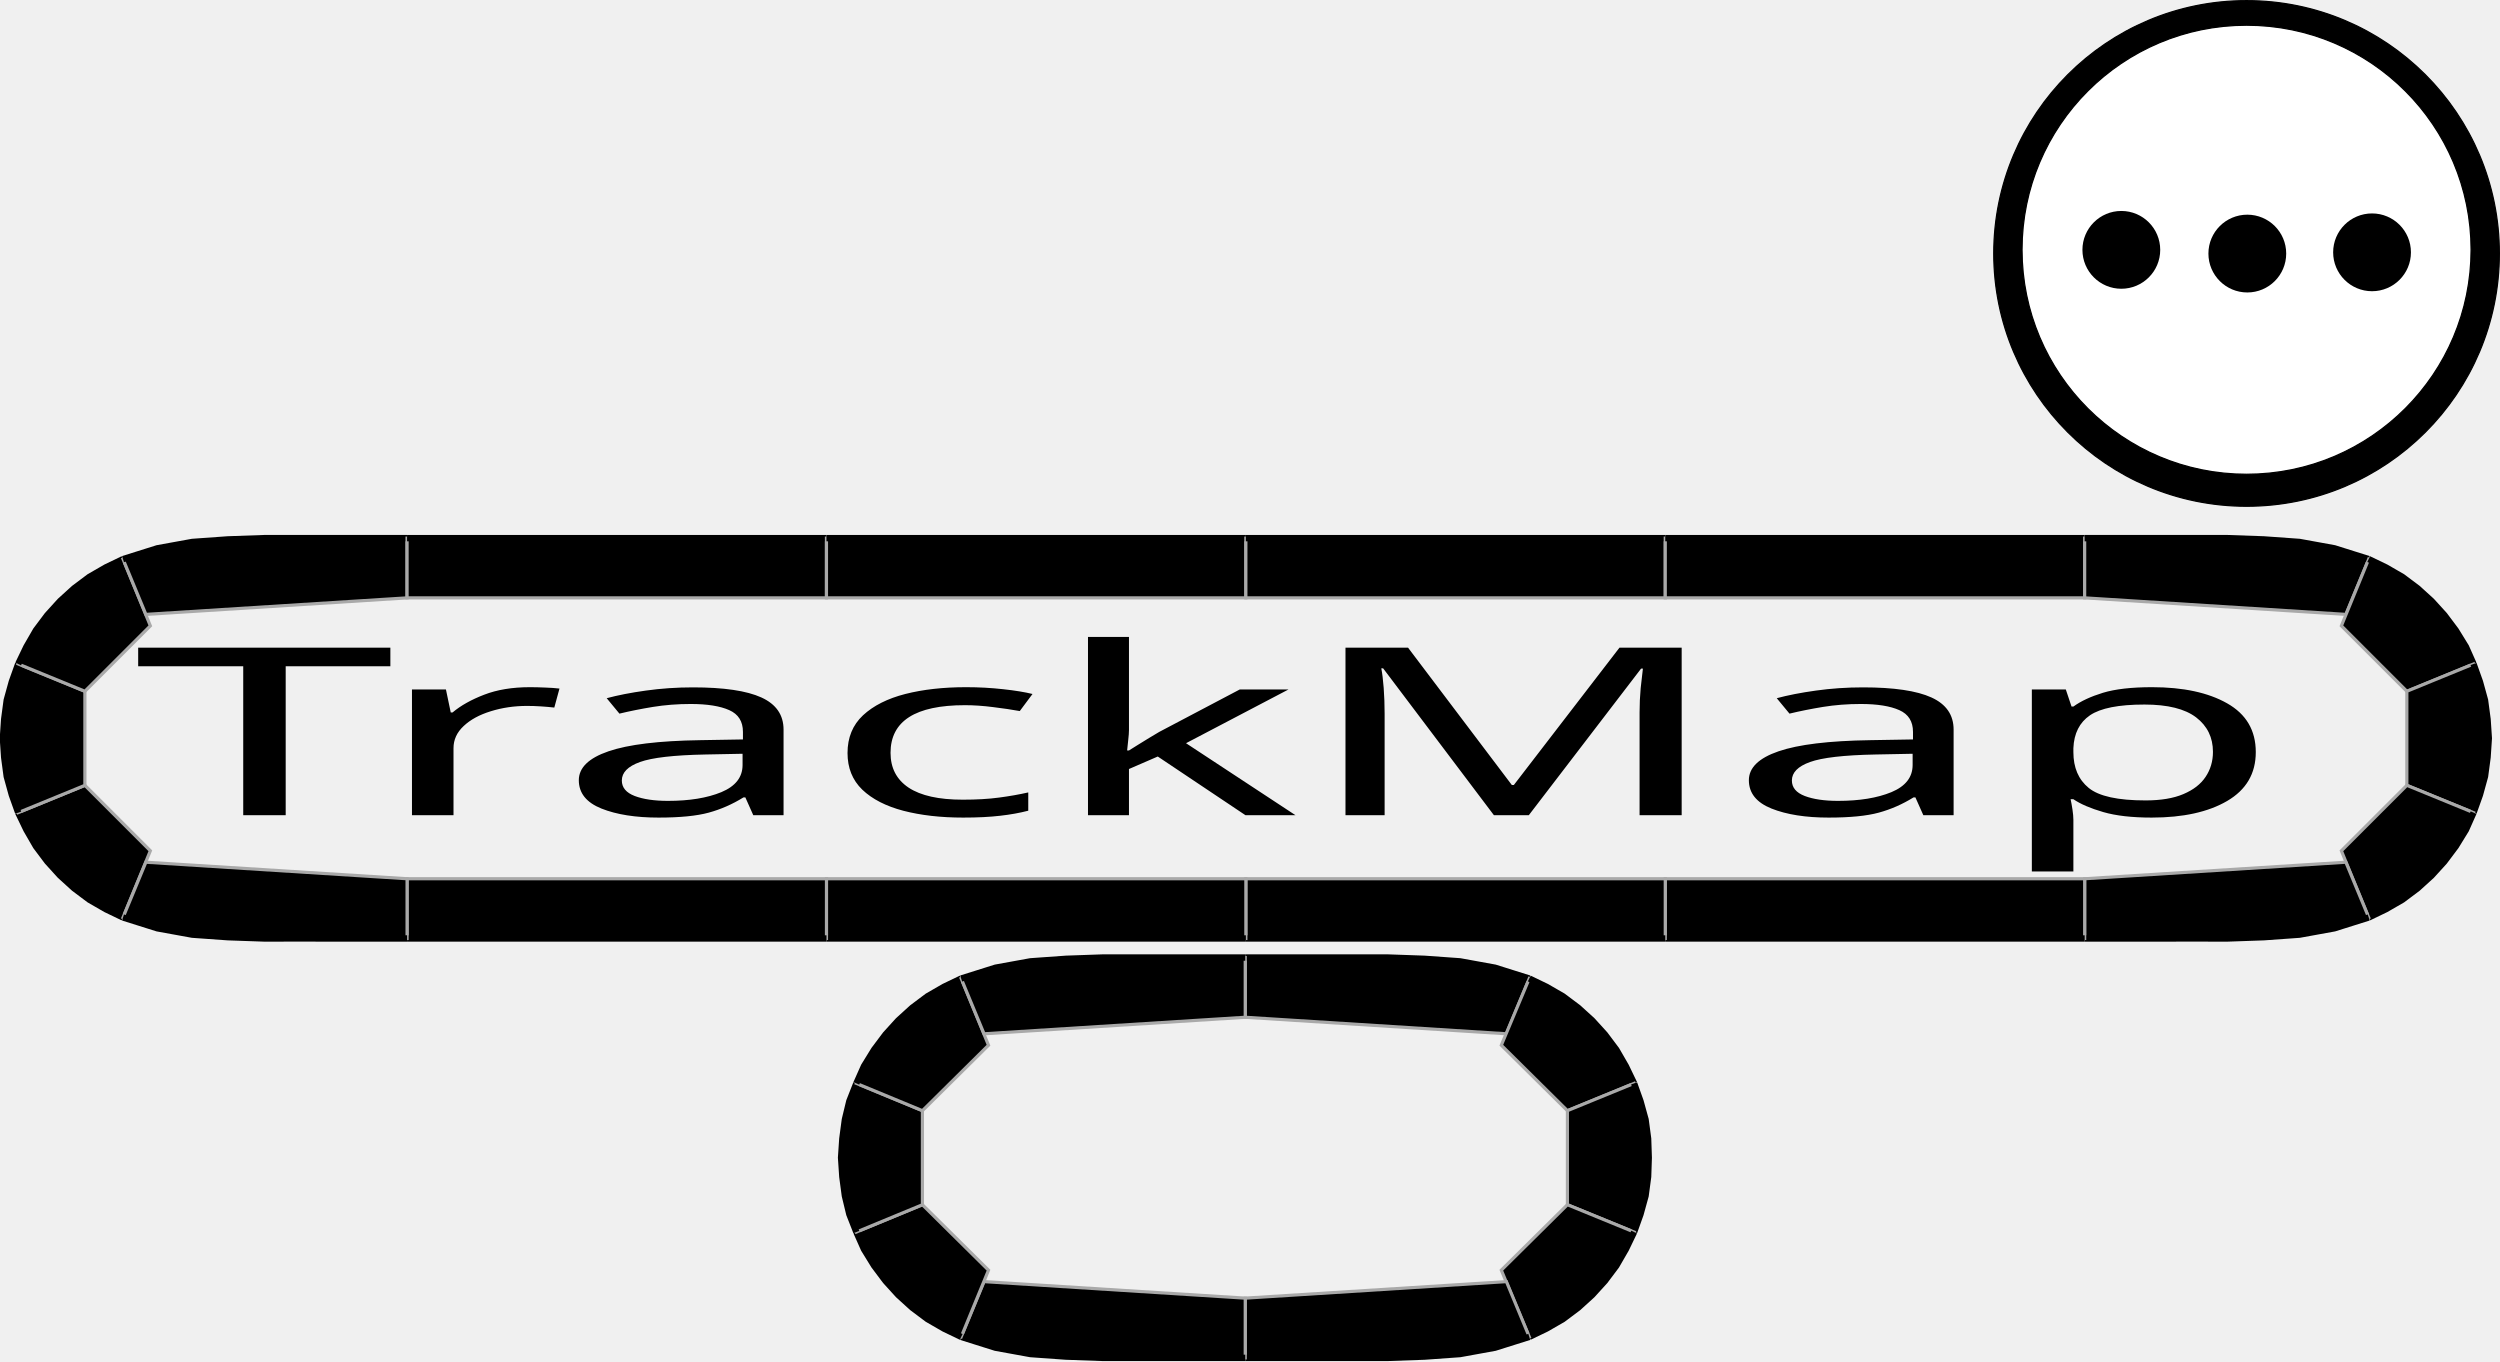
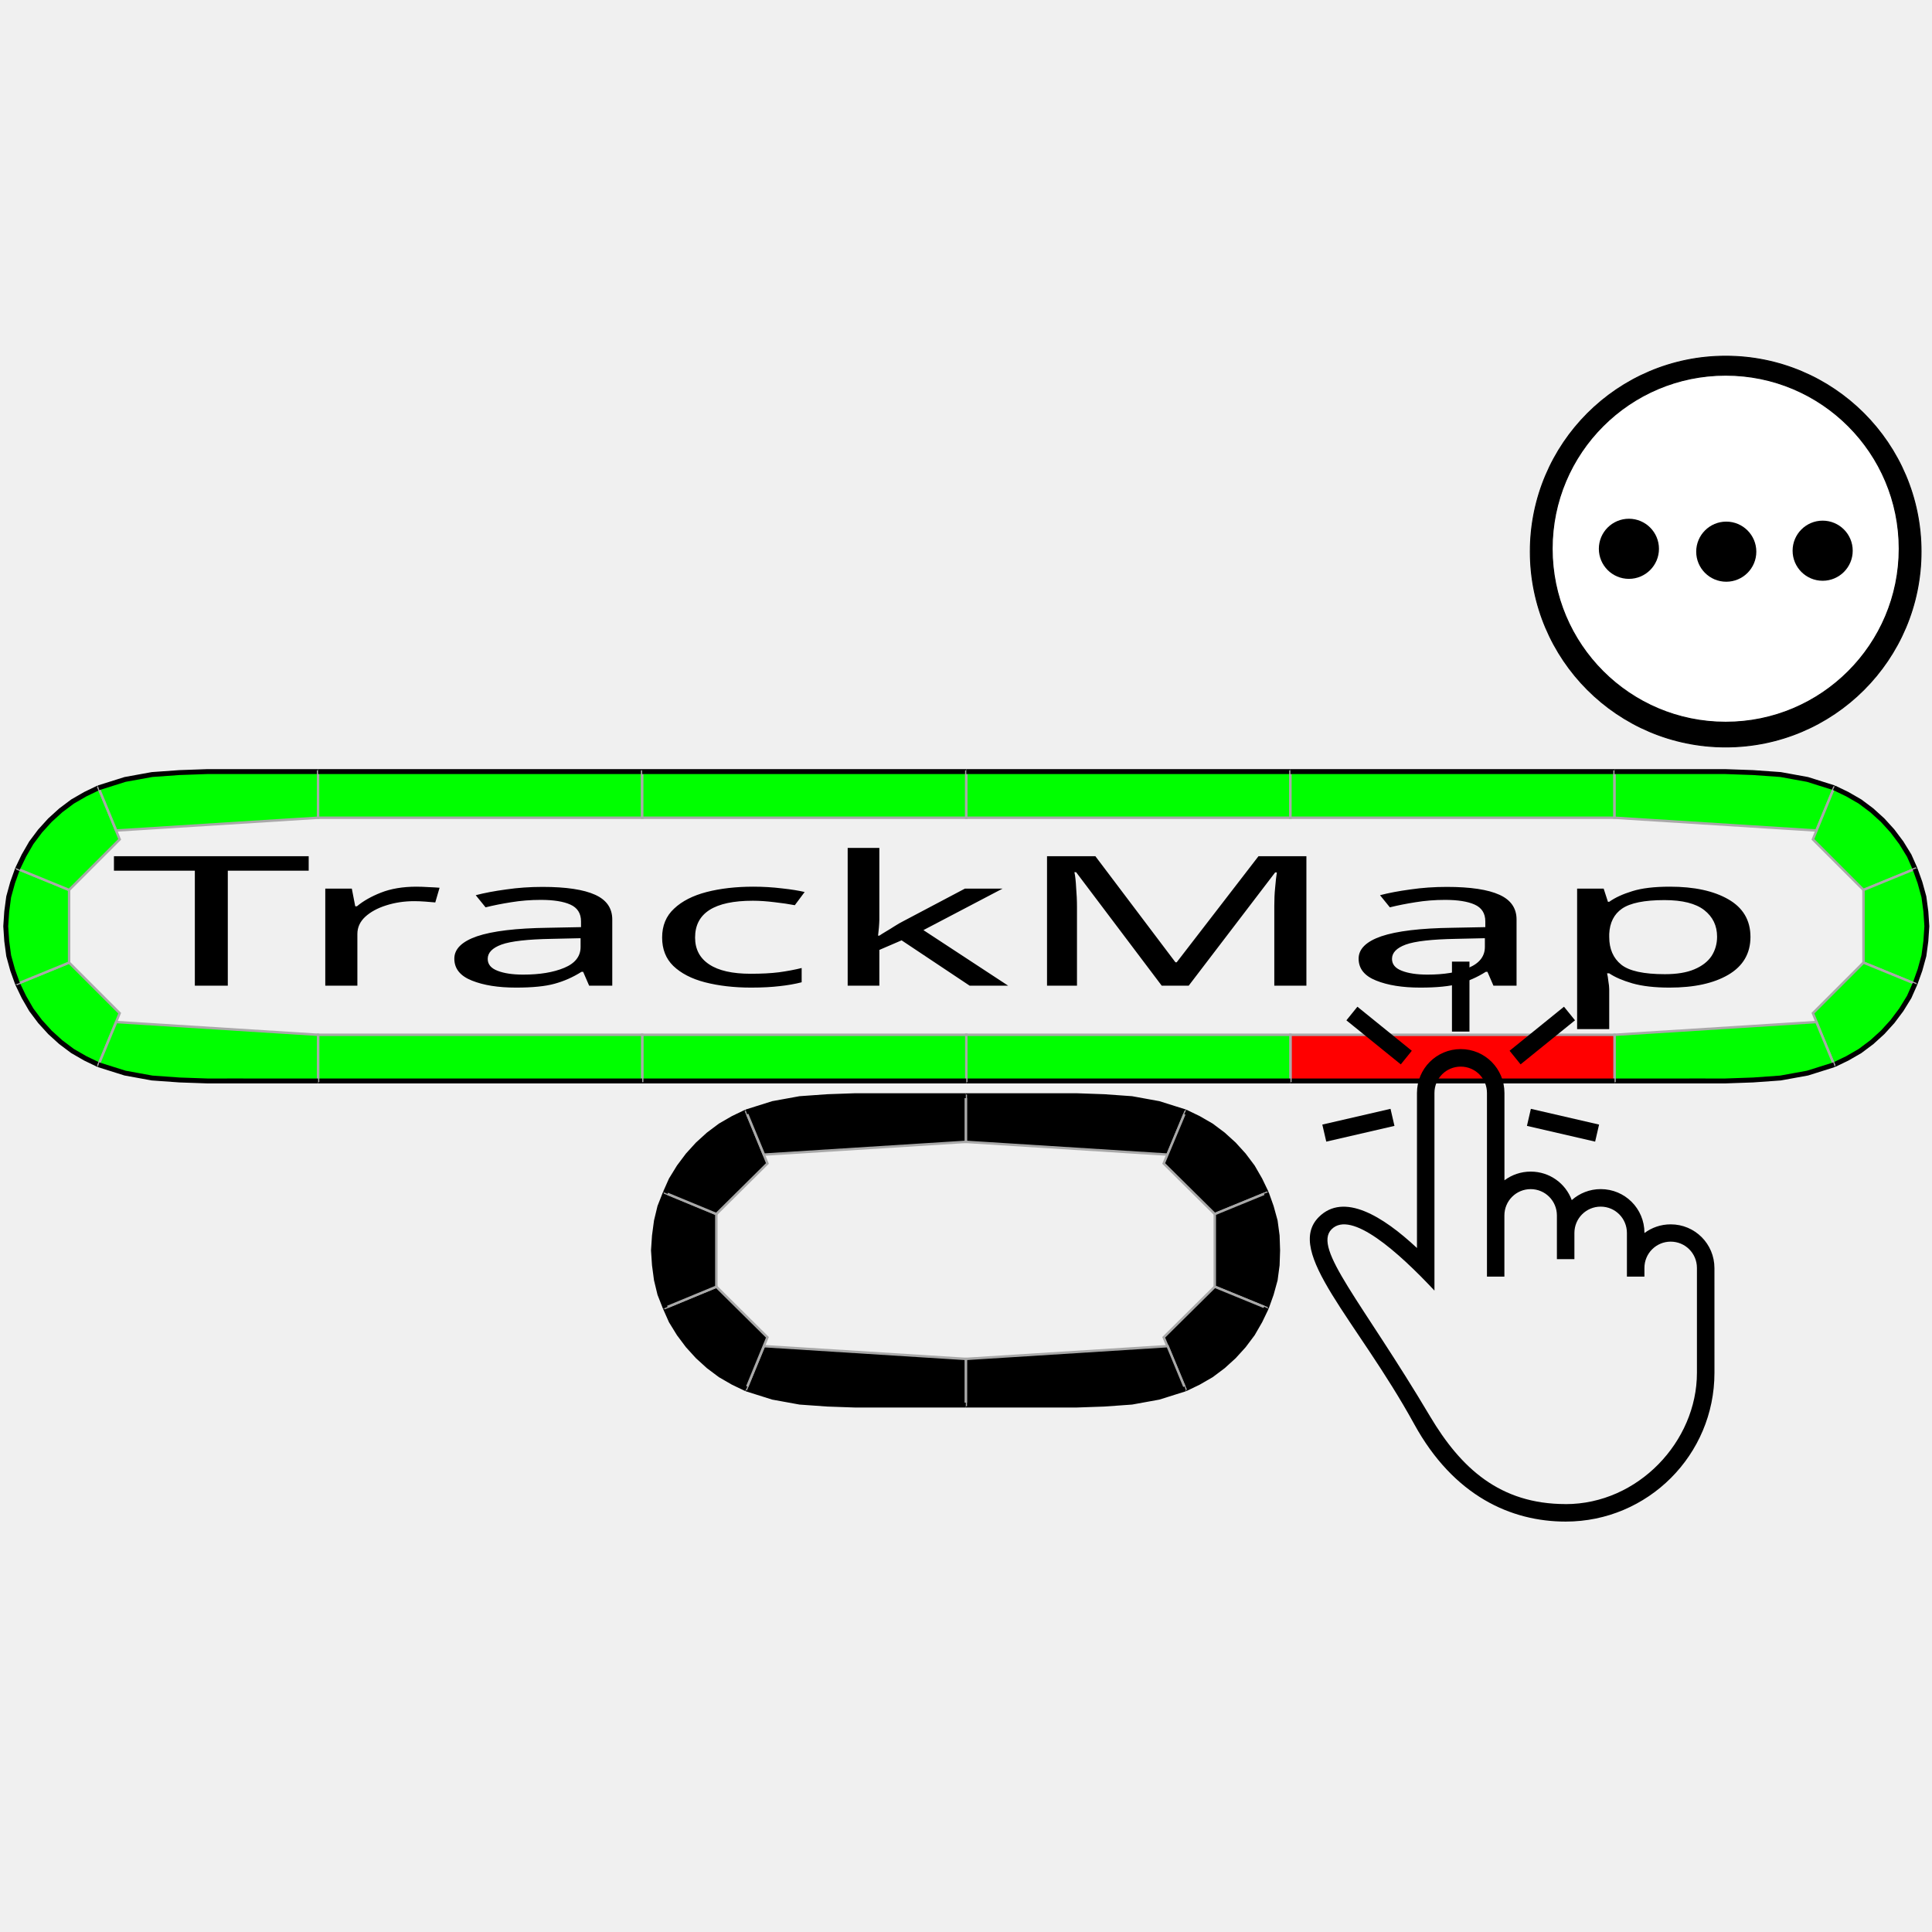
- <svg xmlns="http://www.w3.org/2000/svg" version="1.1" viewBox="-0.736 -0.745 300 163.326" id="svg1077" width="300" height="163.326">
+ <svg xmlns="http://www.w3.org/2000/svg" version="1.1" viewBox="-0.736 -0.745 100 100" id="svg1077" width="100" height="100">
  <defs id="defs11">
    <marker id="secArrow-blue" markerWidth="3" markerHeight="4" refX="3" refY="2" orient="auto">
      <path d="M 3,2 0,4 V 0 l 3,2" fill="#0000ff" style="fill-opacity:0.5;stroke:none" id="path2" />
    </marker>
    <marker id="secArrow-seagreen" markerWidth="3" markerHeight="4" refX="3" refY="2" orient="auto">
      <path d="M 3,2 0,4 V 0 l 3,2" fill="#2e8b57" style="fill-opacity:0.5;stroke:none" id="path5" />
    </marker>
    <marker id="secArrow-orange" markerWidth="3" markerHeight="4" refX="3" refY="2" orient="auto">
      <path d="M 3,2 0,4 V 0 l 3,2" fill="#ffa500" style="fill-opacity:0.5;stroke:none" id="path8" />
    </marker>
  </defs>
-   <g id="g1900" transform="matrix(76.2545,0,0,76.2545,48.11176,111.8717)">
+   <g id="g1900" transform="matrix(25.41817,0,0,25.41817,15.72738,55.20545)">
    <g id="g2045">
-       <g id="g21" style="fill:#000000">
-         <polygon points="-0.566,-0.121 -0.584,-0.145 -0.599,-0.171 -0.612,-0.198 -0.507,-0.241 -0.404,-0.138 -0.447,-0.033 -0.474,-0.046 -0.5,-0.061 -0.524,-0.079 -0.546,-0.099 " style="fill:#000000;stroke:#a9a9a9;stroke-width:0.005" id="polygon13" />
-         <polyline points="-0.447,-0.033 -0.474,-0.046 -0.5,-0.061 -0.524,-0.079 -0.546,-0.099 -0.566,-0.121 -0.584,-0.145 -0.599,-0.171 -0.612,-0.198 " style="fill:#000000;stroke:#000000;stroke-width:0.01" id="polyline15" />
-         <polygon points="-0.431,-0.124 -0.462,-0.1 -0.457,-0.061 " style="fill:#000000;stroke-width:0" id="polygon17" />
-         <text x="-0.534" y="-0.111" font-size="0.05px" style="fill:#000000" id="text19">0</text>
+       <g id="g21" style="fill:#00ff00">
+         <polygon points="-0.524,-0.079 -0.546,-0.099 -0.566,-0.121 -0.584,-0.145 -0.599,-0.171 -0.612,-0.198 -0.507,-0.241 -0.404,-0.138 -0.447,-0.033 -0.474,-0.046 -0.5,-0.061 " style="fill:#00ff00;stroke:#a9a9a9;stroke-width:0.005" id="polygon13" />
+         <polyline points="-0.447,-0.033 -0.474,-0.046 -0.5,-0.061 -0.524,-0.079 -0.546,-0.099 -0.566,-0.121 -0.584,-0.145 -0.599,-0.171 -0.612,-0.198 " style="fill:#00ff00;stroke:#000000;stroke-width:0.01" id="polyline15" />
+         <polygon points="-0.431,-0.124 -0.462,-0.1 -0.457,-0.061 " style="fill:#00ff00;stroke-width:0" id="polygon17" />
+         <text x="-0.534" y="-0.111" font-size="0.05px" style="fill:#00ff00" id="text19">0</text>
      </g>
      <g id="g31" style="fill:#000000">
-         <polygon points="-0.634,-0.345 -0.63,-0.375 -0.622,-0.404 -0.612,-0.432 -0.507,-0.389 -0.507,-0.241 -0.612,-0.198 -0.622,-0.226 -0.63,-0.255 -0.634,-0.285 -0.636,-0.315 " style="fill:#000000;stroke:#a9a9a9;stroke-width:0.005" id="polygon23" />
-         <polyline points="-0.612,-0.198 -0.622,-0.226 -0.63,-0.255 -0.634,-0.285 -0.636,-0.315 -0.634,-0.345 -0.63,-0.375 -0.622,-0.404 -0.612,-0.432 " style="fill:#000000;stroke:#000000;stroke-width:0.01" id="polyline25" />
-         <polygon points="-0.536,-0.251 -0.575,-0.257 -0.599,-0.225 " style="fill:#000000;stroke-width:0" id="polygon27" />
-         <text x="-0.607" y="-0.287" font-size="0.05px" style="fill:#000000" id="text29">1</text>
+         <polygon points="-0.634,-0.285 -0.636,-0.315 -0.634,-0.345 -0.63,-0.375 -0.622,-0.404 -0.612,-0.432 -0.507,-0.389 -0.507,-0.241 -0.612,-0.198 -0.622,-0.226 -0.63,-0.255 " style="fill:#00ff00;stroke:#a9a9a9;stroke-width:0.005" id="polygon23" />
+         <polyline points="-0.612,-0.198 -0.622,-0.226 -0.63,-0.255 -0.634,-0.285 -0.636,-0.315 -0.634,-0.345 -0.63,-0.375 -0.622,-0.404 -0.612,-0.432 " style="fill:#00ff00;stroke:#000000;stroke-width:0.01" id="polyline25" />
      </g>
-       <g id="g41" style="fill:#000000">
-         <polygon points="-0.524,-0.551 -0.5,-0.569 -0.474,-0.584 -0.447,-0.597 -0.404,-0.492 -0.507,-0.389 -0.612,-0.432 -0.599,-0.459 -0.584,-0.485 -0.566,-0.509 -0.546,-0.531 " style="fill:#000000;stroke:#a9a9a9;stroke-width:0.005" id="polygon33" />
-         <polyline points="-0.612,-0.432 -0.599,-0.459 -0.584,-0.485 -0.566,-0.509 -0.546,-0.531 -0.524,-0.551 -0.5,-0.569 -0.474,-0.584 -0.447,-0.597 " style="fill:#000000;stroke:#000000;stroke-width:0.01" id="polyline35" />
-         <polygon points="-0.521,-0.416 -0.545,-0.447 -0.584,-0.442 " style="fill:#000000;stroke-width:0" id="polygon37" />
-         <text x="-0.534" y="-0.463" font-size="0.05px" style="fill:#000000" id="text39">2</text>
+       <g id="g41" style="fill:#00ff00">
+         <polygon points="-0.566,-0.509 -0.546,-0.531 -0.524,-0.551 -0.5,-0.569 -0.474,-0.584 -0.447,-0.597 -0.404,-0.492 -0.507,-0.389 -0.612,-0.432 -0.599,-0.459 -0.584,-0.485 " style="fill:#00ff00;stroke:#a9a9a9;stroke-width:0.005" id="polygon33" />
+         <polyline points="-0.612,-0.432 -0.599,-0.459 -0.584,-0.485 -0.566,-0.509 -0.546,-0.531 -0.524,-0.551 -0.5,-0.569 -0.474,-0.584 -0.447,-0.597 " style="fill:#00ff00;stroke:#000000;stroke-width:0.01" id="polyline35" />
+         <polygon points="-0.521,-0.416 -0.545,-0.447 -0.584,-0.442 " style="fill:#00ff00;stroke-width:0" id="polygon37" />
+         <text x="-0.534" y="-0.463" font-size="0.05px" style="fill:#00ff00" id="text39">2</text>
      </g>
-       <g id="g51" style="fill:#000000">
-         <polygon points="-0.169,-0.63 -0.113,-0.63 -0.056,-0.63 -5.55112e-17,-0.63 -1.02474e-16,-0.536 -0.411,-0.51 -0.447,-0.597 -0.393,-0.614 -0.338,-0.624 -0.282,-0.628 -0.225,-0.63 " style="fill:#000000;stroke:#a9a9a9;stroke-width:0.005" id="polygon43" />
-         <polyline points="-0.447,-0.597 -0.393,-0.614 -0.338,-0.624 -0.282,-0.628 -0.225,-0.63 -0.169,-0.63 -0.113,-0.63 -0.056,-0.63 -5.55112e-17,-0.63 " style="fill:#000000;stroke:#000000;stroke-width:0.01" id="polyline45" />
-         <polygon points="-0.4,-0.535 -0.392,-0.569 -0.421,-0.588 " style="fill:#000000;stroke-width:0" id="polygon47" />
-         <text x="-0.248" y="-0.559" font-size="0.05px" style="fill:#000000" id="text49">3</text>
+       <g id="g51" style="fill:#00ff00">
+         <polygon points="-0.282,-0.628 -0.225,-0.63 -0.169,-0.63 -0.113,-0.63 -0.056,-0.63 -5.55112e-17,-0.63 -1.02474e-16,-0.536 -0.411,-0.51 -0.447,-0.597 -0.393,-0.614 -0.338,-0.624 " style="fill:#00ff00;stroke:#a9a9a9;stroke-width:0.005" id="polygon43" />
+         <polyline points="-0.447,-0.597 -0.393,-0.614 -0.338,-0.624 -0.282,-0.628 -0.225,-0.63 -0.169,-0.63 -0.113,-0.63 -0.056,-0.63 -5.55112e-17,-0.63 " style="fill:#00ff00;stroke:#000000;stroke-width:0.01" id="polyline45" />
+         <polygon points="-0.4,-0.535 -0.392,-0.569 -0.421,-0.588 " style="fill:#00ff00;stroke-width:0" id="polygon47" />
+         <text x="-0.248" y="-0.559" font-size="0.05px" style="fill:#00ff00" id="text49">3</text>
      </g>
-       <g id="g61" style="fill:#000000">
-         <polygon points="0.412,-0.63 0.495,-0.63 0.578,-0.63 0.66,-0.63 0.66,-0.536 -9.72555e-17,-0.536 -5.55112e-17,-0.63 0.083,-0.63 0.165,-0.63 0.247,-0.63 0.33,-0.63 " style="fill:#000000;stroke:#a9a9a9;stroke-width:0.005" id="polygon53" />
-         <polyline points="-5.55112e-17,-0.63 0.083,-0.63 0.165,-0.63 0.247,-0.63 0.33,-0.63 0.412,-0.63 0.495,-0.63 0.578,-0.63 0.66,-0.63 " style="fill:#000000;stroke:#000000;stroke-width:0.01" id="polyline55" />
-         <polygon points="0.02,-0.555 0.04,-0.583 0.02,-0.611 " style="fill:#000000;stroke-width:0" id="polygon57" />
-         <text x="0.306" y="-0.559" font-size="0.05px" style="fill:#000000" id="text59">4</text>
+       <g id="g61" style="fill:#00ff00">
+         <polygon points="0.247,-0.63 0.33,-0.63 0.412,-0.63 0.495,-0.63 0.578,-0.63 0.66,-0.63 0.66,-0.536 -9.72555e-17,-0.536 -5.55112e-17,-0.63 0.083,-0.63 0.165,-0.63 " style="fill:#00ff00;stroke:#a9a9a9;stroke-width:0.005" id="polygon53" />
+         <polyline points="-5.55112e-17,-0.63 0.083,-0.63 0.165,-0.63 0.247,-0.63 0.33,-0.63 0.412,-0.63 0.495,-0.63 0.578,-0.63 0.66,-0.63 " style="fill:#00ff00;stroke:#000000;stroke-width:0.01" id="polyline55" />
+         <polygon points="0.02,-0.555 0.04,-0.583 0.02,-0.611 " style="fill:#00ff00;stroke-width:0" id="polygon57" />
+         <text x="0.306" y="-0.559" font-size="0.05px" style="fill:#00ff00" id="text59">4</text>
      </g>
-       <g id="g71" style="fill:#000000">
-         <polygon points="1.073,-0.63 1.155,-0.63 1.238,-0.63 1.32,-0.63 1.32,-0.536 0.66,-0.536 0.66,-0.63 0.743,-0.63 0.825,-0.63 0.907,-0.63 0.99,-0.63 " style="fill:#000000;stroke:#a9a9a9;stroke-width:0.005" id="polygon63" />
-         <polyline points="0.66,-0.63 0.743,-0.63 0.825,-0.63 0.907,-0.63 0.99,-0.63 1.073,-0.63 1.155,-0.63 1.238,-0.63 1.32,-0.63 " style="fill:#000000;stroke:#000000;stroke-width:0.01" id="polyline65" />
-         <polygon points="0.68,-0.555 0.7,-0.583 0.68,-0.611 " style="fill:#000000;stroke-width:0" id="polygon67" />
-         <text x="0.966" y="-0.559" font-size="0.05px" style="fill:#000000" id="text69">5</text>
+       <g id="g71" style="fill:#00ff00">
+         <polygon points="0.907,-0.63 0.99,-0.63 1.073,-0.63 1.155,-0.63 1.238,-0.63 1.32,-0.63 1.32,-0.536 0.66,-0.536 0.66,-0.63 0.743,-0.63 0.825,-0.63 " style="fill:#00ff00;stroke:#a9a9a9;stroke-width:0.005" id="polygon63" />
+         <polyline points="0.66,-0.63 0.743,-0.63 0.825,-0.63 0.907,-0.63 0.99,-0.63 1.073,-0.63 1.155,-0.63 1.238,-0.63 1.32,-0.63 " style="fill:#00ff00;stroke:#000000;stroke-width:0.01" id="polyline65" />
+         <polygon points="0.68,-0.555 0.7,-0.583 0.68,-0.611 " style="fill:#00ff00;stroke-width:0" id="polygon67" />
+         <text x="0.966" y="-0.559" font-size="0.05px" style="fill:#00ff00" id="text69">5</text>
      </g>
-       <g id="g81" style="fill:#000000">
-         <polygon points="1.732,-0.63 1.815,-0.63 1.897,-0.63 1.98,-0.63 1.98,-0.536 1.32,-0.536 1.32,-0.63 1.403,-0.63 1.485,-0.63 1.567,-0.63 1.65,-0.63 " style="fill:#000000;stroke:#a9a9a9;stroke-width:0.005" id="polygon73" />
-         <polyline points="1.32,-0.63 1.403,-0.63 1.485,-0.63 1.567,-0.63 1.65,-0.63 1.732,-0.63 1.815,-0.63 1.897,-0.63 1.98,-0.63 " style="fill:#000000;stroke:#000000;stroke-width:0.01" id="polyline75" />
-         <polygon points="1.34,-0.555 1.36,-0.583 1.34,-0.611 " style="fill:#000000;stroke-width:0" id="polygon77" />
-         <text x="1.627" y="-0.559" font-size="0.05px" style="fill:#000000" id="text79">6</text>
+       <g id="g81" style="fill:#00ff00">
+         <polygon points="1.567,-0.63 1.65,-0.63 1.732,-0.63 1.815,-0.63 1.897,-0.63 1.98,-0.63 1.98,-0.536 1.32,-0.536 1.32,-0.63 1.403,-0.63 1.485,-0.63 " style="fill:#00ff00;stroke:#a9a9a9;stroke-width:0.005" id="polygon73" />
+         <polyline points="1.32,-0.63 1.403,-0.63 1.485,-0.63 1.567,-0.63 1.65,-0.63 1.732,-0.63 1.815,-0.63 1.897,-0.63 1.98,-0.63 " style="fill:#00ff00;stroke:#000000;stroke-width:0.01" id="polyline75" />
+         <polygon points="1.34,-0.555 1.36,-0.583 1.34,-0.611 " style="fill:#00ff00;stroke-width:0" id="polygon77" />
+         <text x="1.627" y="-0.559" font-size="0.05px" style="fill:#00ff00" id="text79">6</text>
      </g>
-       <g id="g91" style="fill:#000000">
-         <polygon points="2.393,-0.63 2.475,-0.63 2.558,-0.63 2.64,-0.63 2.64,-0.536 1.98,-0.536 1.98,-0.63 2.062,-0.63 2.145,-0.63 2.228,-0.63 2.31,-0.63 " style="fill:#000000;stroke:#a9a9a9;stroke-width:0.005" id="polygon83" />
-         <polyline points="1.98,-0.63 2.062,-0.63 2.145,-0.63 2.228,-0.63 2.31,-0.63 2.393,-0.63 2.475,-0.63 2.558,-0.63 2.64,-0.63 " style="fill:#000000;stroke:#000000;stroke-width:0.01" id="polyline85" />
-         <polygon points="2,-0.555 2.02,-0.583 2,-0.611 " style="fill:#000000;stroke-width:0" id="polygon87" />
-         <text x="2.287" y="-0.559" font-size="0.05px" style="fill:#000000" id="text89">7</text>
+       <g id="g91" style="fill:#00ff00">
+         <polygon points="2.228,-0.63 2.31,-0.63 2.393,-0.63 2.475,-0.63 2.558,-0.63 2.64,-0.63 2.64,-0.536 1.98,-0.536 1.98,-0.63 2.062,-0.63 2.145,-0.63 " style="fill:#00ff00;stroke:#a9a9a9;stroke-width:0.005" id="polygon83" />
+         <polyline points="1.98,-0.63 2.062,-0.63 2.145,-0.63 2.228,-0.63 2.31,-0.63 2.393,-0.63 2.475,-0.63 2.558,-0.63 2.64,-0.63 " style="fill:#00ff00;stroke:#000000;stroke-width:0.01" id="polyline85" />
+         <polygon points="2,-0.555 2.02,-0.583 2,-0.611 " style="fill:#00ff00;stroke-width:0" id="polygon87" />
+         <text x="2.287" y="-0.559" font-size="0.05px" style="fill:#00ff00" id="text89">7</text>
      </g>
-       <g id="g101" style="fill:#000000">
-         <polygon points="2.922,-0.628 2.978,-0.624 3.033,-0.614 3.087,-0.597 3.051,-0.51 2.64,-0.536 2.64,-0.63 2.696,-0.63 2.753,-0.63 2.809,-0.63 2.865,-0.63 " style="fill:#000000;stroke:#a9a9a9;stroke-width:0.005" id="polygon93" />
-         <polyline points="2.64,-0.63 2.696,-0.63 2.753,-0.63 2.809,-0.63 2.865,-0.63 2.922,-0.628 2.978,-0.624 3.033,-0.614 3.087,-0.597 " style="fill:#000000;stroke:#000000;stroke-width:0.01" id="polyline95" />
-         <polygon points="2.66,-0.555 2.68,-0.583 2.66,-0.611 " style="fill:#000000;stroke-width:0" id="polygon97" />
-         <text x="2.841" y="-0.559" font-size="0.05px" style="fill:#000000" id="text99">8</text>
+       <g id="g101" style="fill:#00ff00">
+         <polygon points="2.809,-0.63 2.865,-0.63 2.922,-0.628 2.978,-0.624 3.033,-0.614 3.087,-0.597 3.051,-0.51 2.64,-0.536 2.64,-0.63 2.696,-0.63 2.753,-0.63 " style="fill:#00ff00;stroke:#a9a9a9;stroke-width:0.005" id="polygon93" />
+         <polyline points="2.64,-0.63 2.696,-0.63 2.753,-0.63 2.809,-0.63 2.865,-0.63 2.922,-0.628 2.978,-0.624 3.033,-0.614 3.087,-0.597 " style="fill:#00ff00;stroke:#000000;stroke-width:0.01" id="polyline95" />
+         <polygon points="2.66,-0.555 2.68,-0.583 2.66,-0.611 " style="fill:#00ff00;stroke-width:0" id="polygon97" />
+         <text x="2.841" y="-0.559" font-size="0.05px" style="fill:#00ff00" id="text99">8</text>
      </g>
-       <g id="g111" style="fill:#000000">
-         <polygon points="3.206,-0.509 3.224,-0.485 3.24,-0.459 3.252,-0.432 3.147,-0.389 3.044,-0.492 3.087,-0.597 3.114,-0.584 3.14,-0.569 3.164,-0.551 3.186,-0.531 " style="fill:#000000;stroke:#a9a9a9;stroke-width:0.005" id="polygon103" />
-         <polyline points="3.087,-0.597 3.114,-0.584 3.14,-0.569 3.164,-0.551 3.186,-0.531 3.206,-0.509 3.224,-0.485 3.24,-0.459 3.252,-0.432 " style="fill:#000000;stroke:#000000;stroke-width:0.01" id="polyline105" />
-         <polygon points="3.071,-0.506 3.102,-0.53 3.097,-0.569 " style="fill:#000000;stroke-width:0" id="polygon107" />
-         <text x="3.118" y="-0.463" font-size="0.05px" style="fill:#000000" id="text109">9</text>
+       <g id="g111" style="fill:#00ff00">
+         <polygon points="3.164,-0.551 3.186,-0.531 3.206,-0.509 3.224,-0.485 3.24,-0.459 3.252,-0.432 3.147,-0.389 3.044,-0.492 3.087,-0.597 3.114,-0.584 3.14,-0.569 " style="fill:#00ff00;stroke:#a9a9a9;stroke-width:0.005" id="polygon103" />
+         <polyline points="3.087,-0.597 3.114,-0.584 3.14,-0.569 3.164,-0.551 3.186,-0.531 3.206,-0.509 3.224,-0.485 3.24,-0.459 3.252,-0.432 " style="fill:#00ff00;stroke:#000000;stroke-width:0.01" id="polyline105" />
+         <polygon points="3.071,-0.506 3.102,-0.53 3.097,-0.569 " style="fill:#00ff00;stroke-width:0" id="polygon107" />
+         <text x="3.118" y="-0.463" font-size="0.05px" style="fill:#00ff00" id="text109">9</text>
      </g>
-       <g id="g121" style="fill:#000000">
-         <polygon points="3.274,-0.285 3.27,-0.255 3.262,-0.226 3.252,-0.198 3.147,-0.241 3.147,-0.389 3.252,-0.432 3.262,-0.404 3.27,-0.375 3.274,-0.345 3.276,-0.315 " style="fill:#000000;stroke:#a9a9a9;stroke-width:0.005" id="polygon113" />
-         <polyline points="3.252,-0.432 3.262,-0.404 3.27,-0.375 3.274,-0.345 3.276,-0.315 3.274,-0.285 3.27,-0.255 3.262,-0.226 3.252,-0.198 " style="fill:#000000;stroke:#000000;stroke-width:0.01" id="polyline115" />
-         <polygon points="3.176,-0.379 3.215,-0.373 3.239,-0.405 " style="fill:#000000;stroke-width:0" id="polygon117" />
-         <text x="3.19" y="-0.287" font-size="0.05px" style="fill:#000000" id="text119">10</text>
+       <g id="g121" style="fill:#00ff00">
+         <polygon points="3.274,-0.345 3.276,-0.315 3.274,-0.285 3.27,-0.255 3.262,-0.226 3.252,-0.198 3.147,-0.241 3.147,-0.389 3.252,-0.432 3.262,-0.404 3.27,-0.375 " style="fill:#00ff00;stroke:#a9a9a9;stroke-width:0.005" id="polygon113" />
+         <polyline points="3.252,-0.432 3.262,-0.404 3.27,-0.375 3.274,-0.345 3.276,-0.315 3.274,-0.285 3.27,-0.255 3.262,-0.226 3.252,-0.198 " style="fill:#00ff00;stroke:#000000;stroke-width:0.01" id="polyline115" />
+         <polygon points="3.176,-0.379 3.215,-0.373 3.239,-0.405 " style="fill:#00ff00;stroke-width:0" id="polygon117" />
+         <text x="3.19" y="-0.287" font-size="0.05px" style="fill:#00ff00" id="text119">10</text>
      </g>
-       <g id="g131" style="fill:#000000">
-         <polygon points="3.164,-0.079 3.14,-0.061 3.114,-0.046 3.087,-0.033 3.044,-0.138 3.147,-0.241 3.252,-0.198 3.24,-0.171 3.224,-0.145 3.206,-0.121 3.186,-0.099 " style="fill:#000000;stroke:#a9a9a9;stroke-width:0.005" id="polygon123" />
-         <polyline points="3.252,-0.198 3.24,-0.171 3.224,-0.145 3.206,-0.121 3.186,-0.099 3.164,-0.079 3.14,-0.061 3.114,-0.046 3.087,-0.033 " style="fill:#000000;stroke:#000000;stroke-width:0.01" id="polyline125" />
-         <polygon points="3.161,-0.214 3.185,-0.183 3.224,-0.188 " style="fill:#000000;stroke-width:0" id="polygon127" />
-         <text x="3.118" y="-0.111" font-size="0.05px" style="fill:#000000" id="text129">11</text>
+       <g id="g131" style="fill:#00ff00">
+         <polygon points="3.206,-0.121 3.186,-0.099 3.164,-0.079 3.14,-0.061 3.114,-0.046 3.087,-0.033 3.044,-0.138 3.147,-0.241 3.252,-0.198 3.24,-0.171 3.224,-0.145 " style="fill:#00ff00;stroke:#a9a9a9;stroke-width:0.005" id="polygon123" />
+         <polyline points="3.252,-0.198 3.24,-0.171 3.224,-0.145 3.206,-0.121 3.186,-0.099 3.164,-0.079 3.14,-0.061 3.114,-0.046 3.087,-0.033 " style="fill:#00ff00;stroke:#000000;stroke-width:0.01" id="polyline125" />
+         <polygon points="3.161,-0.214 3.185,-0.183 3.224,-0.188 " style="fill:#00ff00;stroke-width:0" id="polygon127" />
+         <text x="3.118" y="-0.111" font-size="0.05px" style="fill:#00ff00" id="text129">11</text>
      </g>
-       <g id="g141" style="fill:#000000">
-         <polygon points="2.809,-4.17485e-05 2.753,-3.66468e-08 2.696,-1.249e-16 2.64,-1.38778e-16 2.64,-0.094 3.051,-0.12 3.087,-0.033 3.033,-0.016 2.978,-0.006 2.922,-0.002 2.865,-0 " style="fill:#000000;stroke:#a9a9a9;stroke-width:0.005" id="polygon133" />
-         <polyline points="3.087,-0.033 3.033,-0.016 2.978,-0.006 2.922,-0.002 2.865,-0 2.809,-4.17485e-05 2.753,-3.66468e-08 2.696,-1.249e-16 2.64,-1.38778e-16 " style="fill:#000000;stroke:#000000;stroke-width:0.01" id="polyline135" />
-         <polygon points="3.04,-0.095 3.032,-0.061 3.061,-0.042 " style="fill:#000000;stroke-width:0" id="polygon137" />
-         <text x="2.841" y="-0.024" font-size="0.05px" style="fill:#000000" id="text139">12</text>
+       <g id="g141" style="fill:#00ff00">
+         <polygon points="2.922,-0.002 2.865,-0 2.809,-4.17485e-05 2.753,-3.66468e-08 2.696,-1.249e-16 2.64,-1.38778e-16 2.64,-0.094 3.051,-0.12 3.087,-0.033 3.033,-0.016 2.978,-0.006 " style="fill:#00ff00;stroke:#a9a9a9;stroke-width:0.005" id="polygon133" />
+         <polyline points="3.087,-0.033 3.033,-0.016 2.978,-0.006 2.922,-0.002 2.865,-0 2.809,-4.17485e-05 2.753,-3.66468e-08 2.696,-1.249e-16 2.64,-1.38778e-16 " style="fill:#00ff00;stroke:#000000;stroke-width:0.01" id="polyline135" />
+         <polygon points="3.04,-0.095 3.032,-0.061 3.061,-0.042 " style="fill:#00ff00;stroke-width:0" id="polygon137" />
+         <text x="2.841" y="-0.024" font-size="0.05px" style="fill:#00ff00" id="text139">12</text>
      </g>
-       <g id="g151" style="fill:#000000">
-         <polygon points="2.228,-4.16334e-16 2.145,-4.16334e-16 2.062,-4.16334e-16 1.98,-4.16334e-16 1.98,-0.094 2.64,-0.094 2.64,-4.16334e-16 2.558,-4.16334e-16 2.475,-4.16334e-16 2.393,-4.16334e-16 2.31,-4.16334e-16 " style="fill:#000000;stroke:#a9a9a9;stroke-width:0.005" id="polygon143" />
-         <polyline points="2.64,-4.16334e-16 2.558,-4.16334e-16 2.475,-4.16334e-16 2.393,-4.16334e-16 2.31,-4.16334e-16 2.228,-4.16334e-16 2.145,-4.16334e-16 2.062,-4.16334e-16 1.98,-4.16334e-16 " style="fill:#000000;stroke:#000000;stroke-width:0.01" id="polyline145" />
-         <polygon points="2.62,-0.075 2.6,-0.047 2.62,-0.019 " style="fill:#000000;stroke-width:0" id="polygon147" />
-         <text x="2.287" y="-0.023" font-size="0.05px" style="fill:#000000" id="text149">13</text>
+       <g id="g151" style="fill:#ff0000">
+         <polygon points="2.393,-4.16334e-16 2.31,-4.16334e-16 2.228,-4.16334e-16 2.145,-4.16334e-16 2.062,-4.16334e-16 1.98,-4.16334e-16 1.98,-0.094 2.64,-0.094 2.64,-4.16334e-16 2.558,-4.16334e-16 2.475,-4.16334e-16 " style="fill:#ff0000;stroke:#a9a9a9;stroke-width:0.005" id="polygon143" />
+         <polyline points="2.64,-4.16334e-16 2.558,-4.16334e-16 2.475,-4.16334e-16 2.393,-4.16334e-16 2.31,-4.16334e-16 2.228,-4.16334e-16 2.145,-4.16334e-16 2.062,-4.16334e-16 1.98,-4.16334e-16 " style="fill:#ff0000;stroke:#000000;stroke-width:0.01" id="polyline145" />
+         <polygon points="2.62,-0.075 2.6,-0.047 2.62,-0.019 " style="fill:#ff0000;stroke-width:0" id="polygon147" />
+         <text x="2.287" y="-0.023" font-size="0.05px" style="fill:#ff0000" id="text149">13</text>
      </g>
-       <polygon points="1.403,-3.05311e-16 1.32,-3.05311e-16 1.32,-0.094 1.98,-0.094 1.98,-3.05311e-16 1.897,-3.05311e-16 1.815,-3.05311e-16 1.732,-3.05311e-16 1.65,-3.05311e-16 1.567,-3.05311e-16 1.485,-3.05311e-16 " style="fill:#000000;stroke:#a9a9a9;stroke-width:0.005" id="polygon153" />
+       <polygon points="1.567,-3.05311e-16 1.485,-3.05311e-16 1.403,-3.05311e-16 1.32,-3.05311e-16 1.32,-0.094 1.98,-0.094 1.98,-3.05311e-16 1.897,-3.05311e-16 1.815,-3.05311e-16 1.732,-3.05311e-16 1.65,-3.05311e-16 " style="fill:#00ff00;stroke:#a9a9a9;stroke-width:0.005" id="polygon153" />
      <polyline points="1.98,-3.05311e-16 1.897,-3.05311e-16 1.815,-3.05311e-16 1.732,-3.05311e-16 1.65,-3.05311e-16 1.567,-3.05311e-16 1.485,-3.05311e-16 1.403,-3.05311e-16 1.32,-3.05311e-16 " style="fill:#eeeeee;stroke:#000000;stroke-width:0.01" id="polyline155" />
-       <polygon points="1.96,-0.019 1.96,-0.075 1.94,-0.047 " style="fill:#000000;stroke-width:0" id="polygon157" />
-       <text x="1.627" y="-0.023" font-size="0.05px" style="fill:#000000" id="text159">14</text>
-       <g id="g171" style="fill:#000000">
-         <polygon points="0.907,-8.32667e-17 0.825,-8.32667e-17 0.743,-8.32667e-17 0.66,-8.32667e-17 0.66,-0.094 1.32,-0.094 1.32,-8.32667e-17 1.238,-8.32667e-17 1.155,-8.32667e-17 1.073,-8.32667e-17 0.99,-8.32667e-17 " style="fill:#000000;stroke:#a9a9a9;stroke-width:0.005" id="polygon163" />
-         <polyline points="1.32,-8.32667e-17 1.238,-8.32667e-17 1.155,-8.32667e-17 1.073,-8.32667e-17 0.99,-8.32667e-17 0.907,-8.32667e-17 0.825,-8.32667e-17 0.743,-8.32667e-17 0.66,-8.32667e-17 " style="fill:#000000;stroke:#000000;stroke-width:0.01" id="polyline165" />
-         <polygon points="1.3,-0.075 1.28,-0.047 1.3,-0.019 " style="fill:#000000;stroke-width:0" id="polygon167" />
-         <text x="0.966" y="-0.023" font-size="0.05px" style="fill:#000000" id="text169">15</text>
+       <g id="g171" style="fill:#00ff00">
+         <polygon points="1.073,-8.32667e-17 0.99,-8.32667e-17 0.907,-8.32667e-17 0.825,-8.32667e-17 0.743,-8.32667e-17 0.66,-8.32667e-17 0.66,-0.094 1.32,-0.094 1.32,-8.32667e-17 1.238,-8.32667e-17 1.155,-8.32667e-17 " style="fill:#00ff00;stroke:#a9a9a9;stroke-width:0.005" id="polygon163" />
+         <polyline points="1.32,-8.32667e-17 1.238,-8.32667e-17 1.155,-8.32667e-17 1.073,-8.32667e-17 0.99,-8.32667e-17 0.907,-8.32667e-17 0.825,-8.32667e-17 0.743,-8.32667e-17 0.66,-8.32667e-17 " style="fill:#00ff00;stroke:#000000;stroke-width:0.01" id="polyline165" />
+         <polygon points="1.3,-0.075 1.28,-0.047 1.3,-0.019 " style="fill:#00ff00;stroke-width:0" id="polygon167" />
+         <text x="0.966" y="-0.023" font-size="0.05px" style="fill:#00ff00" id="text169">15</text>
      </g>
-       <g id="g181" style="fill:#000000">
-         <polygon points="0.247,-2.77556e-17 0.165,-2.77556e-17 0.083,-2.77556e-17 0,-2.77556e-17 0,-0.094 0.66,-0.094 0.66,-2.77556e-17 0.578,-2.77556e-17 0.495,-2.77556e-17 0.412,-2.77556e-17 0.33,-2.77556e-17 " style="fill:#000000;stroke:#a9a9a9;stroke-width:0.005" id="polygon173" />
-         <polyline points="0.66,-2.77556e-17 0.578,-2.77556e-17 0.495,-2.77556e-17 0.412,-2.77556e-17 0.33,-2.77556e-17 0.247,-2.77556e-17 0.165,-2.77556e-17 0.083,-2.77556e-17 0,-2.77556e-17 " style="fill:#000000;stroke:#000000;stroke-width:0.01" id="polyline175" />
-         <polygon points="0.64,-0.075 0.62,-0.047 0.64,-0.019 " style="fill:#000000;stroke-width:0" id="polygon177" />
-         <text x="0.306" y="-0.023" font-size="0.05px" style="fill:#000000" id="text179">16</text>
+       <g id="g181" style="fill:#00ff00">
+         <polygon points="0.412,-2.77556e-17 0.33,-2.77556e-17 0.247,-2.77556e-17 0.165,-2.77556e-17 0.083,-2.77556e-17 0,-2.77556e-17 0,-0.094 0.66,-0.094 0.66,-2.77556e-17 0.578,-2.77556e-17 0.495,-2.77556e-17 " style="fill:#00ff00;stroke:#a9a9a9;stroke-width:0.005" id="polygon173" />
+         <polyline points="0.66,-2.77556e-17 0.578,-2.77556e-17 0.495,-2.77556e-17 0.412,-2.77556e-17 0.33,-2.77556e-17 0.247,-2.77556e-17 0.165,-2.77556e-17 0.083,-2.77556e-17 0,-2.77556e-17 " style="fill:#00ff00;stroke:#000000;stroke-width:0.01" id="polyline175" />
+         <polygon points="0.64,-0.075 0.62,-0.047 0.64,-0.019 " style="fill:#00ff00;stroke-width:0" id="polygon177" />
+         <text x="0.306" y="-0.023" font-size="0.05px" style="fill:#00ff00" id="text179">16</text>
      </g>
-       <g id="g191" style="fill:#000000">
-         <polygon points="-0.282,-0.002 -0.338,-0.006 -0.393,-0.016 -0.447,-0.033 -0.411,-0.12 0,-0.094 0,0 -0.056,0 -0.113,-3.66468e-08 -0.169,-4.17485e-05 -0.225,-0 " style="fill:#000000;stroke:#a9a9a9;stroke-width:0.005" id="polygon183" />
-         <polyline points="0,-0 -0.056,-0 -0.113,-3.66468e-08 -0.169,-4.17485e-05 -0.225,-0 -0.282,-0.002 -0.338,-0.006 -0.393,-0.016 -0.447,-0.033 " style="fill:#000000;stroke:#000000;stroke-width:0.01" id="polyline185" />
-         <polygon points="-0.02,-0.075 -0.04,-0.047 -0.02,-0.019 " style="fill:#000000;stroke-width:0" id="polygon187" />
-         <text x="-0.248" y="-0.024" font-size="0.05px" style="fill:#000000" id="text189">17</text>
+       <g id="g191" style="fill:#00ff00">
+         <polygon points="-0.169,-4.17485e-05 -0.225,-0 -0.282,-0.002 -0.338,-0.006 -0.393,-0.016 -0.447,-0.033 -0.411,-0.12 0,-0.094 0,0 -0.056,0 -0.113,-3.66468e-08 " style="fill:#00ff00;stroke:#a9a9a9;stroke-width:0.005" id="polygon183" />
+         <polyline points="0,-0 -0.056,-0 -0.113,-3.66468e-08 -0.169,-4.17485e-05 -0.225,-0 -0.282,-0.002 -0.338,-0.006 -0.393,-0.016 -0.447,-0.033 " style="fill:#00ff00;stroke:#000000;stroke-width:0.01" id="polyline185" />
+         <polygon points="-0.02,-0.075 -0.04,-0.047 -0.02,-0.019 " style="fill:#00ff00;stroke-width:0" id="polygon187" />
+         <text x="-0.248" y="-0.024" font-size="0.05px" style="fill:#00ff00" id="text189">17</text>
      </g>
      <g id="g201" style="fill:#000000">
-         <polygon points="1.601,0.032 1.657,0.036 1.712,0.046 1.766,0.063 1.73,0.15 1.319,0.124 1.319,0.03 1.375,0.03 1.432,0.03 1.488,0.03 1.544,0.03 " style="fill:#000000;stroke:#a9a9a9;stroke-width:0.005" id="polygon193" />
+         <polygon points="1.488,0.03 1.544,0.03 1.601,0.032 1.657,0.036 1.712,0.046 1.766,0.063 1.73,0.15 1.319,0.124 1.319,0.03 1.375,0.03 1.432,0.03 " style="fill:#000000;stroke:#a9a9a9;stroke-width:0.005" id="polygon193" />
        <polyline points="1.319,0.03 1.375,0.03 1.432,0.03 1.488,0.03 1.544,0.03 1.601,0.032 1.657,0.036 1.712,0.046 1.766,0.063 " style="fill:#000000;stroke:#000000;stroke-width:0.01" id="polyline195" />
        <polygon points="1.339,0.105 1.359,0.077 1.339,0.049 " style="fill:#000000;stroke-width:0" id="polygon197" />
        <text x="1.52" y="0.101" font-size="0.05px" style="fill:#000000" id="text199">18</text>
      </g>
      <g id="g211" style="fill:#000000">
-         <polygon points="1.885,0.151 1.903,0.175 1.918,0.201 1.931,0.228 1.826,0.271 1.722,0.168 1.766,0.063 1.793,0.076 1.819,0.091 1.843,0.109 1.865,0.129 " style="fill:#000000;stroke:#a9a9a9;stroke-width:0.005" id="polygon203" />
+         <polygon points="1.843,0.109 1.865,0.129 1.885,0.151 1.903,0.175 1.918,0.201 1.931,0.228 1.826,0.271 1.722,0.168 1.766,0.063 1.793,0.076 1.819,0.091 " style="fill:#000000;stroke:#a9a9a9;stroke-width:0.005" id="polygon203" />
        <polyline points="1.766,0.063 1.793,0.076 1.819,0.091 1.843,0.109 1.865,0.129 1.885,0.151 1.903,0.175 1.918,0.201 1.931,0.228 " style="fill:#000000;stroke:#000000;stroke-width:0.01" id="polyline205" />
        <polygon points="1.75,0.154 1.781,0.13 1.776,0.091 " style="fill:#000000;stroke-width:0" id="polygon207" />
        <text x="1.797" y="0.197" font-size="0.05px" style="fill:#000000" id="text209">19</text>
      </g>
      <g id="g221" style="fill:#000000">
-         <polygon points="1.953,0.375 1.949,0.405 1.941,0.434 1.931,0.462 1.826,0.419 1.826,0.271 1.931,0.228 1.941,0.256 1.949,0.285 1.953,0.315 1.954,0.345 " style="fill:#000000;stroke:#a9a9a9;stroke-width:0.005" id="polygon213" />
+         <polygon points="1.953,0.315 1.954,0.345 1.953,0.375 1.949,0.405 1.941,0.434 1.931,0.462 1.826,0.419 1.826,0.271 1.931,0.228 1.941,0.256 1.949,0.285 " style="fill:#000000;stroke:#a9a9a9;stroke-width:0.005" id="polygon213" />
        <polyline points="1.931,0.228 1.941,0.256 1.949,0.285 1.953,0.315 1.954,0.345 1.953,0.375 1.949,0.405 1.941,0.434 1.931,0.462 " style="fill:#000000;stroke:#000000;stroke-width:0.01" id="polyline215" />
        <polygon points="1.855,0.281 1.894,0.287 1.918,0.255 " style="fill:#000000;stroke-width:0" id="polygon217" />
        <text x="1.869" y="0.373" font-size="0.05px" style="fill:#000000" id="text219">20</text>
      </g>
      <g id="g231" style="fill:#000000">
-         <polygon points="1.843,0.581 1.819,0.599 1.793,0.614 1.766,0.627 1.722,0.522 1.826,0.419 1.931,0.462 1.918,0.489 1.903,0.515 1.885,0.539 1.865,0.561 " style="fill:#000000;stroke:#a9a9a9;stroke-width:0.005" id="polygon223" />
+         <polygon points="1.885,0.539 1.865,0.561 1.843,0.581 1.819,0.599 1.793,0.614 1.766,0.627 1.722,0.522 1.826,0.419 1.931,0.462 1.918,0.489 1.903,0.515 " style="fill:#000000;stroke:#a9a9a9;stroke-width:0.005" id="polygon223" />
        <polyline points="1.931,0.462 1.918,0.489 1.903,0.515 1.885,0.539 1.865,0.561 1.843,0.581 1.819,0.599 1.793,0.614 1.766,0.627 " style="fill:#000000;stroke:#000000;stroke-width:0.01" id="polyline225" />
        <polygon points="1.84,0.446 1.863,0.477 1.903,0.472 " style="fill:#000000;stroke-width:0" id="polygon227" />
        <text x="1.797" y="0.549" font-size="0.05px" style="fill:#000000" id="text229">21</text>
      </g>
      <g id="g241" style="fill:#000000">
-         <polygon points="1.488,0.66 1.432,0.66 1.375,0.66 1.319,0.66 1.319,0.566 1.73,0.54 1.766,0.627 1.712,0.644 1.657,0.654 1.601,0.658 1.544,0.66 " style="fill:#000000;stroke:#a9a9a9;stroke-width:0.005" id="polygon233" />
+         <polygon points="1.601,0.658 1.544,0.66 1.488,0.66 1.432,0.66 1.375,0.66 1.319,0.66 1.319,0.566 1.73,0.54 1.766,0.627 1.712,0.644 1.657,0.654 " style="fill:#000000;stroke:#a9a9a9;stroke-width:0.005" id="polygon233" />
        <polyline points="1.766,0.627 1.712,0.644 1.657,0.654 1.601,0.658 1.544,0.66 1.488,0.66 1.432,0.66 1.375,0.66 1.319,0.66 " style="fill:#000000;stroke:#000000;stroke-width:0.01" id="polyline235" />
        <polygon points="1.719,0.565 1.711,0.599 1.74,0.618 " style="fill:#000000;stroke-width:0" id="polygon237" />
        <text x="1.52" y="0.636" font-size="0.05px" style="fill:#000000" id="text239">22</text>
      </g>
      <g id="g251" style="fill:#000000">
-         <polygon points="1.037,0.658 0.981,0.654 0.926,0.644 0.872,0.627 0.908,0.54 1.319,0.566 1.319,0.66 1.263,0.66 1.206,0.66 1.15,0.66 1.094,0.66 " style="fill:#000000;stroke:#a9a9a9;stroke-width:0.005" id="polygon243" />
+         <polygon points="1.15,0.66 1.094,0.66 1.037,0.658 0.981,0.654 0.926,0.644 0.872,0.627 0.908,0.54 1.319,0.566 1.319,0.66 1.263,0.66 1.206,0.66 " style="fill:#000000;stroke:#a9a9a9;stroke-width:0.005" id="polygon243" />
        <polyline points="1.319,0.66 1.263,0.66 1.206,0.66 1.15,0.66 1.094,0.66 1.037,0.658 0.981,0.654 0.926,0.644 0.872,0.627 " style="fill:#000000;stroke:#000000;stroke-width:0.01" id="polyline245" />
        <polygon points="1.299,0.585 1.279,0.613 1.299,0.641 " style="fill:#000000;stroke-width:0" id="polygon247" />
        <text x="1.071" y="0.636" font-size="0.05px" style="fill:#000000" id="text249">23</text>
      </g>
      <g id="g261" style="fill:#000000">
-         <polygon points="0.753,0.539 0.735,0.515 0.719,0.489 0.707,0.462 0.811,0.419 0.915,0.522 0.872,0.627 0.845,0.614 0.819,0.599 0.795,0.581 0.773,0.561 " style="fill:#000000;stroke:#a9a9a9;stroke-width:0.005" id="polygon253" />
+         <polygon points="0.795,0.581 0.773,0.561 0.753,0.539 0.735,0.515 0.719,0.489 0.707,0.462 0.811,0.419 0.915,0.522 0.872,0.627 0.845,0.614 0.819,0.599 " style="fill:#000000;stroke:#a9a9a9;stroke-width:0.005" id="polygon253" />
        <polyline points="0.872,0.627 0.845,0.614 0.819,0.599 0.795,0.581 0.773,0.561 0.753,0.539 0.735,0.515 0.719,0.489 0.707,0.462 " style="fill:#000000;stroke:#000000;stroke-width:0.01" id="polyline255" />
        <polygon points="0.888,0.536 0.857,0.56 0.862,0.599 " style="fill:#000000;stroke-width:0" id="polygon257" />
        <text x="0.785" y="0.549" font-size="0.05px" style="fill:#000000" id="text259">24</text>
      </g>
      <g id="g271" style="fill:#000000">
-         <polygon points="0.685,0.315 0.689,0.285 0.696,0.256 0.707,0.228 0.811,0.271 0.811,0.419 0.707,0.462 0.696,0.434 0.689,0.405 0.685,0.375 0.683,0.345 " style="fill:#000000;stroke:#a9a9a9;stroke-width:0.005" id="polygon263" />
+         <polygon points="0.685,0.375 0.683,0.345 0.685,0.315 0.689,0.285 0.696,0.256 0.707,0.228 0.811,0.271 0.811,0.419 0.707,0.462 0.696,0.434 0.689,0.405 " style="fill:#000000;stroke:#a9a9a9;stroke-width:0.005" id="polygon263" />
        <polyline points="0.707,0.462 0.696,0.434 0.689,0.405 0.685,0.375 0.683,0.345 0.685,0.315 0.689,0.285 0.696,0.256 0.707,0.228 " style="fill:#000000;stroke:#000000;stroke-width:0.01" id="polyline265" />
        <polygon points="0.783,0.409 0.744,0.403 0.72,0.435 " style="fill:#000000;stroke-width:0" id="polygon267" />
        <text x="0.712" y="0.373" font-size="0.05px" style="fill:#000000" id="text269">25</text>
      </g>
      <g id="g281" style="fill:#000000">
-         <polygon points="0.795,0.109 0.819,0.091 0.845,0.076 0.872,0.063 0.915,0.168 0.811,0.271 0.707,0.228 0.719,0.201 0.735,0.175 0.753,0.151 0.773,0.129 " style="fill:#000000;stroke:#a9a9a9;stroke-width:0.005" id="polygon273" />
+         <polygon points="0.753,0.151 0.773,0.129 0.795,0.109 0.819,0.091 0.845,0.076 0.872,0.063 0.915,0.168 0.811,0.271 0.707,0.228 0.719,0.201 0.735,0.175 " style="fill:#000000;stroke:#a9a9a9;stroke-width:0.005" id="polygon273" />
        <polyline points="0.707,0.228 0.719,0.201 0.735,0.175 0.753,0.151 0.773,0.129 0.795,0.109 0.819,0.091 0.845,0.076 0.872,0.063 " style="fill:#000000;stroke:#000000;stroke-width:0.01" id="polyline275" />
        <polygon points="0.798,0.244 0.774,0.213 0.735,0.218 " style="fill:#000000;stroke-width:0" id="polygon277" />
        <text x="0.785" y="0.197" font-size="0.05px" style="fill:#000000" id="text279">26</text>
      </g>
      <g id="g291" style="fill:#000000">
-         <polygon points="1.15,0.03 1.206,0.03 1.263,0.03 1.319,0.03 1.319,0.124 0.908,0.15 0.872,0.063 0.926,0.046 0.981,0.036 1.037,0.032 1.094,0.03 " style="fill:#000000;stroke:#a9a9a9;stroke-width:0.005" id="polygon283" />
+         <polygon points="1.037,0.032 1.094,0.03 1.15,0.03 1.206,0.03 1.263,0.03 1.319,0.03 1.319,0.124 0.908,0.15 0.872,0.063 0.926,0.046 0.981,0.036 " style="fill:#000000;stroke:#a9a9a9;stroke-width:0.005" id="polygon283" />
        <polyline points="0.872,0.063 0.926,0.046 0.981,0.036 1.037,0.032 1.094,0.03 1.15,0.03 1.206,0.03 1.263,0.03 1.319,0.03 " style="fill:#000000;stroke:#000000;stroke-width:0.01" id="polyline285" />
        <polygon points="0.919,0.125 0.927,0.091 0.898,0.072 " style="fill:#000000;stroke-width:0" id="polygon287" />
        <text x="1.071" y="0.101" font-size="0.05px" style="fill:#000000" id="text289">27</text>
      </g>
    </g>
  </g>
-   <g id="g177" transform="matrix(2.990068,0,0,2.990068,-0.4251838,-51.71217)">
+   <g id="g177" transform="matrix(0.9966893,0,0,0.9966893,-1.17363,0.6774953)">
    <circle cx="90.057" cy="27.217" stroke="#000000" stroke-miterlimit="10" id="circle2" style="stroke-width:0.05" r="10.146" />
    <circle cx="90.057" cy="27.068" fill="#ffffff" stroke="#000000" stroke-miterlimit="10" id="circle4" style="stroke-width:0.05" r="9.011" />
    <circle cx="85.031" cy="27.073" id="circle6" style="stroke-width:0.05" r="1.561" />
    <circle cx="90.087" cy="27.222" id="circle8" style="stroke-width:0.05" r="1.561" />
    <circle cx="95.093" cy="27.172" id="circle10" style="stroke-width:0.05" r="1.561" />
  </g>
-   <text xml:space="preserve" style="font-style:normal;font-weight:normal;font-size:39.899px;line-height:1.25;font-family:sans-serif;fill:#000000;fill-opacity:1;stroke:none;stroke-width:0.997" x="10.771" y="137.645" id="text181" transform="scale(1.417858,0.7052892)">
-     <tspan id="tspan179" x="10.771" y="137.645" style="stroke-width:0.997">TrackMap</tspan>
+   <text xml:space="preserve" style="font-style:normal;font-weight:normal;font-size:13.3px;line-height:1.25;font-family:sans-serif;fill:#000000;fill-opacity:1;stroke:none;stroke-width:0.332" x="3.499" y="71.282" id="text181" transform="scale(1.417858,0.7052892)">
+     <tspan id="tspan179" x="3.499" y="71.282" style="stroke-width:0.332">TrackMap</tspan>
  </text>
+   <path d="m 74.417,49.028 v 3.623 h 0.906 v -3.623 z m 5.799,2.334 -2.816,2.28 0.57,0.704 2.816,-2.28 z m 1.816,6.101 -3.53,-0.815 -0.204,0.883 3.53,0.815 z m -14.121,0.883 3.53,-0.815 -0.204,-0.883 -3.53,0.815 z m 1.042,-6.279 2.816,2.28 0.57,-0.704 -2.816,-2.28 z m 11.35,25.041 c 3.752,0 6.794,-3.247 6.794,-6.793 0,0 0,2.095 0,0 v -3.397 -2.036 c 0,-0.751 -0.603,-1.36 -1.359,-1.36 -0.75,0 -1.359,0.608 -1.359,1.36 v 0.451 h -0.906 v -2.259 c 0,-0.754 -0.603,-1.364 -1.359,-1.364 -0.75,0 -1.359,0.608 -1.359,1.364 v 1.353 h -0.906 v -2.259 c 0,-0.754 -0.603,-1.364 -1.359,-1.364 -0.75,0 -1.359,0.608 -1.359,1.364 v 3.164 H 76.229 V 55.826 c 0,-0.753 -0.603,-1.363 -1.359,-1.363 -0.75,0 -1.359,0.604 -1.359,1.363 v 10.23 c -1.864,-1.993 -4.319,-4.185 -5.325,-3.174 -0.985,0.99 1.553,3.718 5.096,9.68 1.597,2.686 3.617,4.544 7.021,4.544 z M 88.004,70.313 c 0,4.252 -3.447,7.699 -7.699,7.699 -2.82,0 -5.795,-1.316 -7.843,-5.047 -2.956,-5.385 -6.736,-8.917 -4.936,-10.717 1.288,-1.288 3.309,-0.052 5.08,1.604 v 0 -8.024 c 0,-1.262 1.014,-2.272 2.264,-2.272 1.259,0 2.264,1.017 2.264,2.272 v 4.52 c 0.378,-0.284 0.849,-0.451 1.359,-0.451 0.981,0 1.807,0.614 2.125,1.475 0.399,-0.353 0.924,-0.569 1.498,-0.569 1.259,0 2.264,1.013 2.264,2.262 v 0.012 c 0.378,-0.283 0.849,-0.45 1.359,-0.45 1.259,0 2.264,1.014 2.264,2.265 z" id="one-finger-click" style="fill:#000000;fill-opacity:1;fill-rule:evenodd;stroke:none;stroke-width:0.906" />
</svg>
